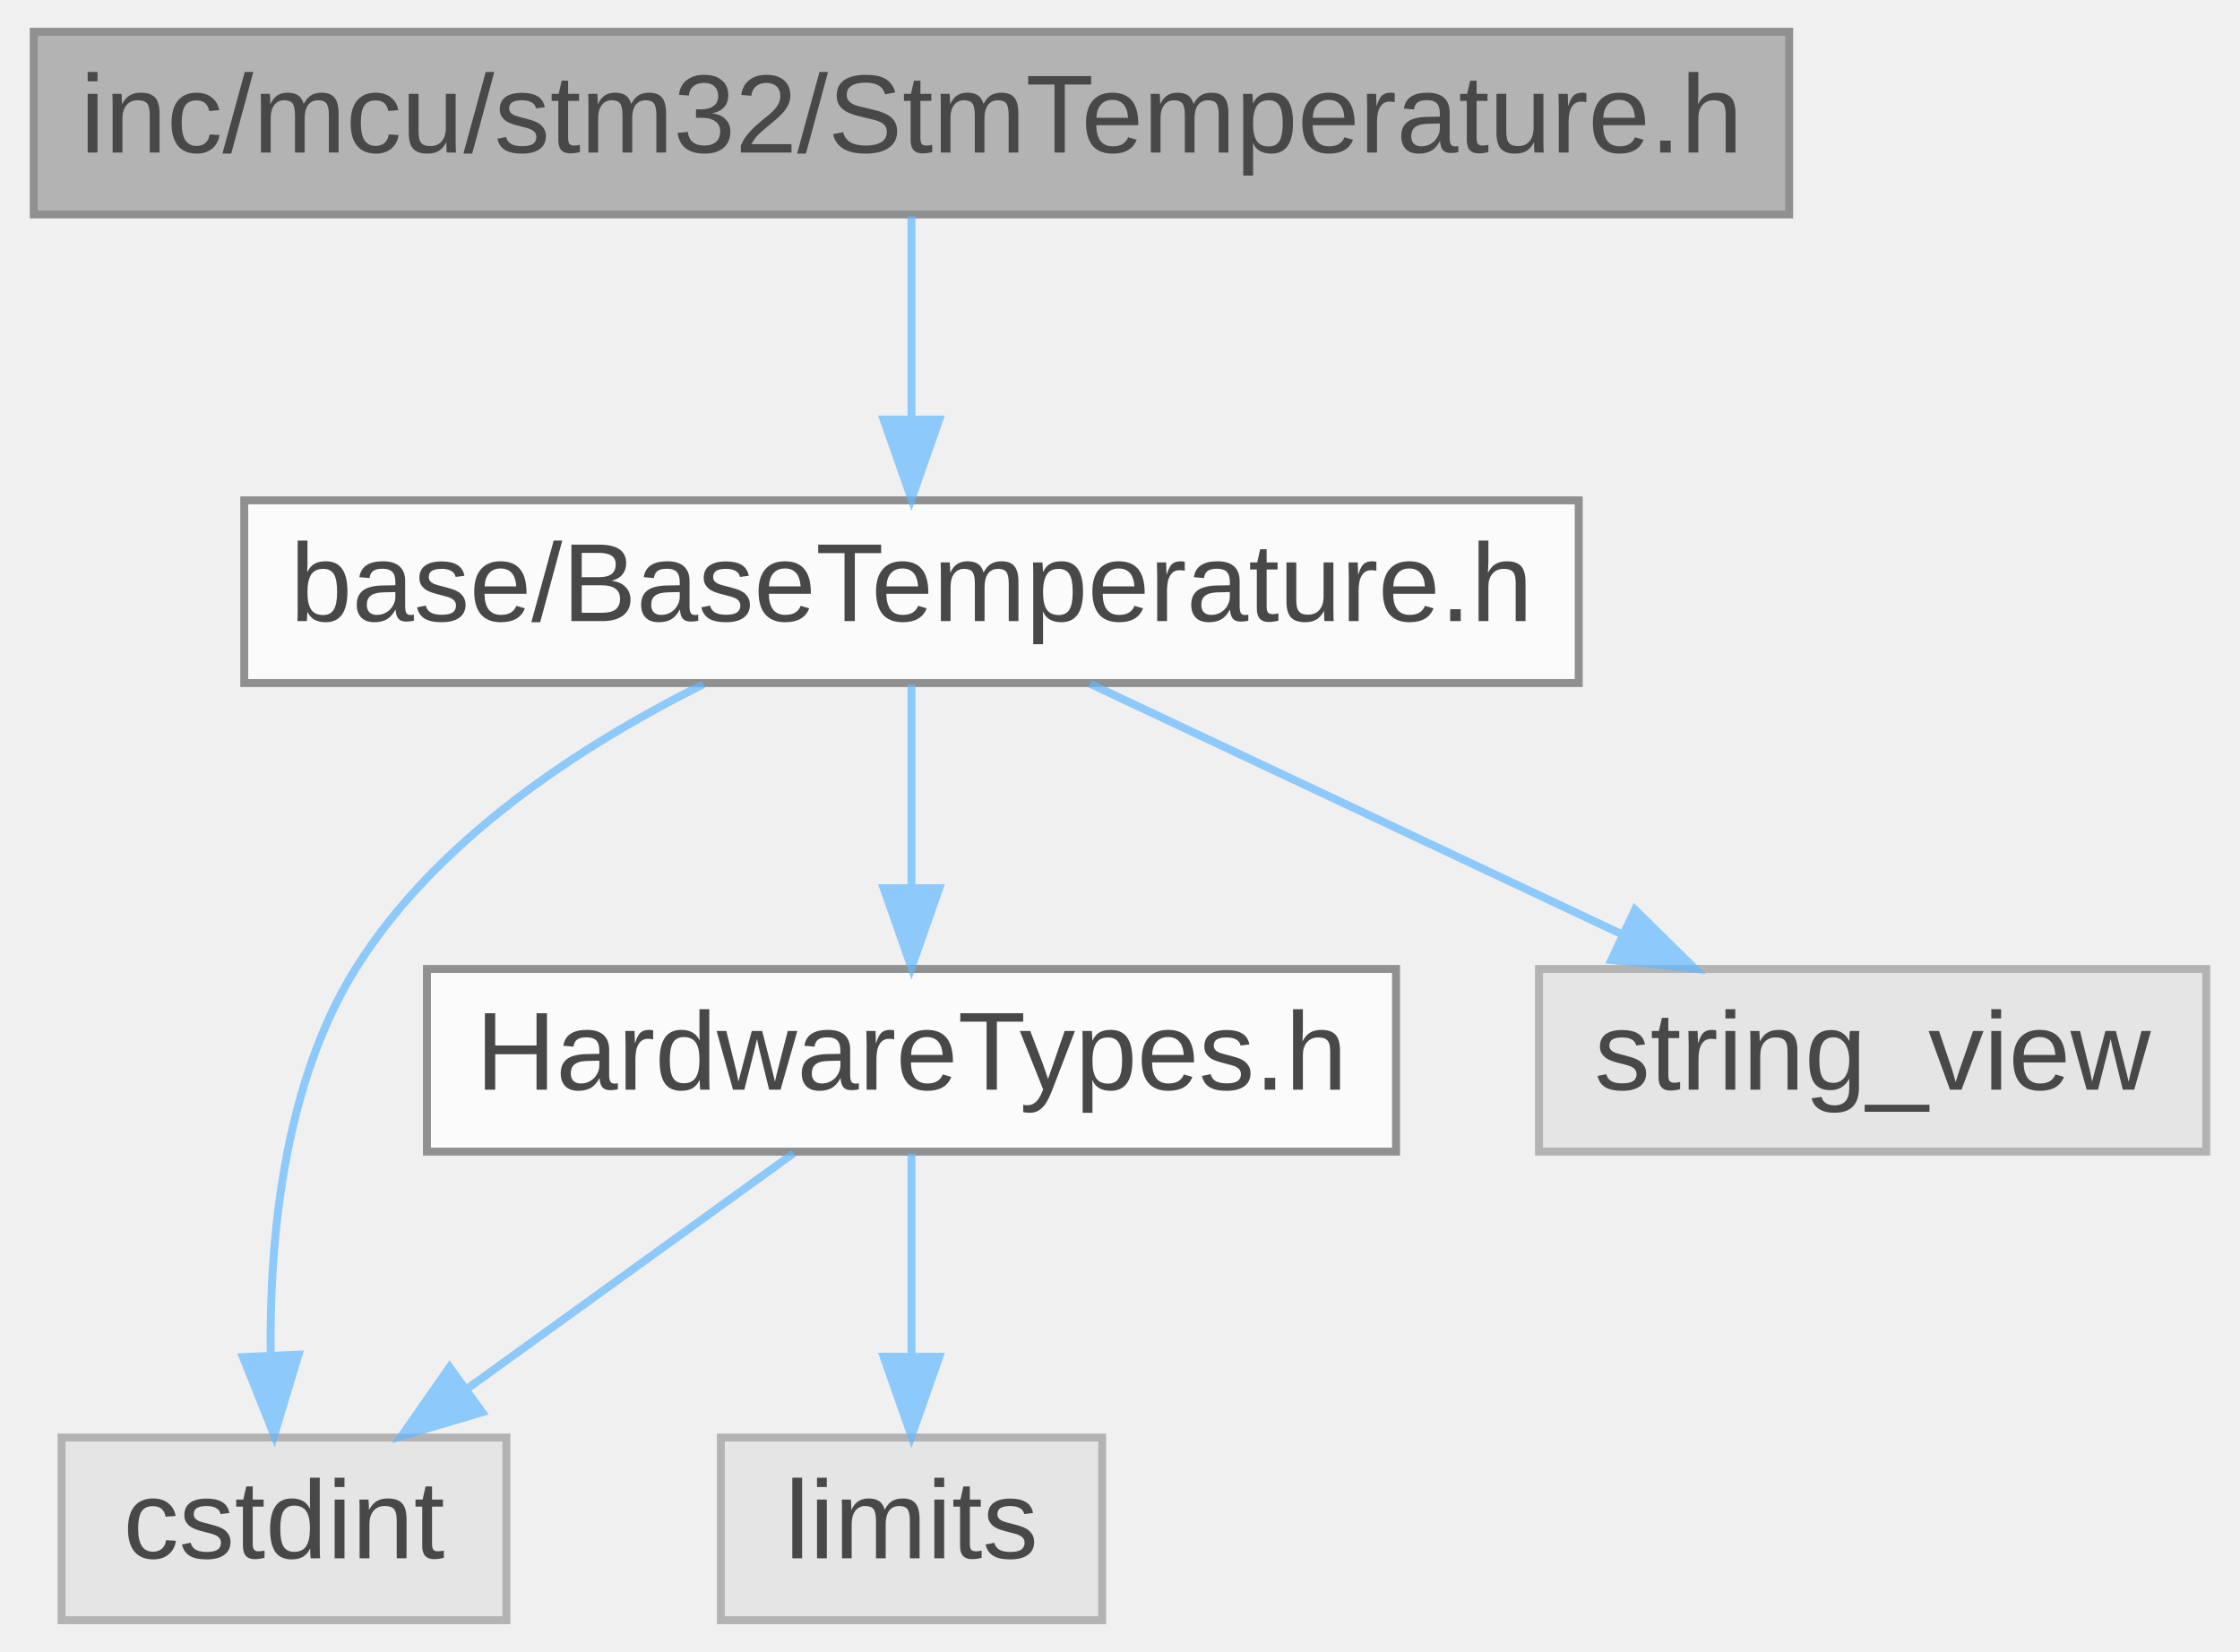
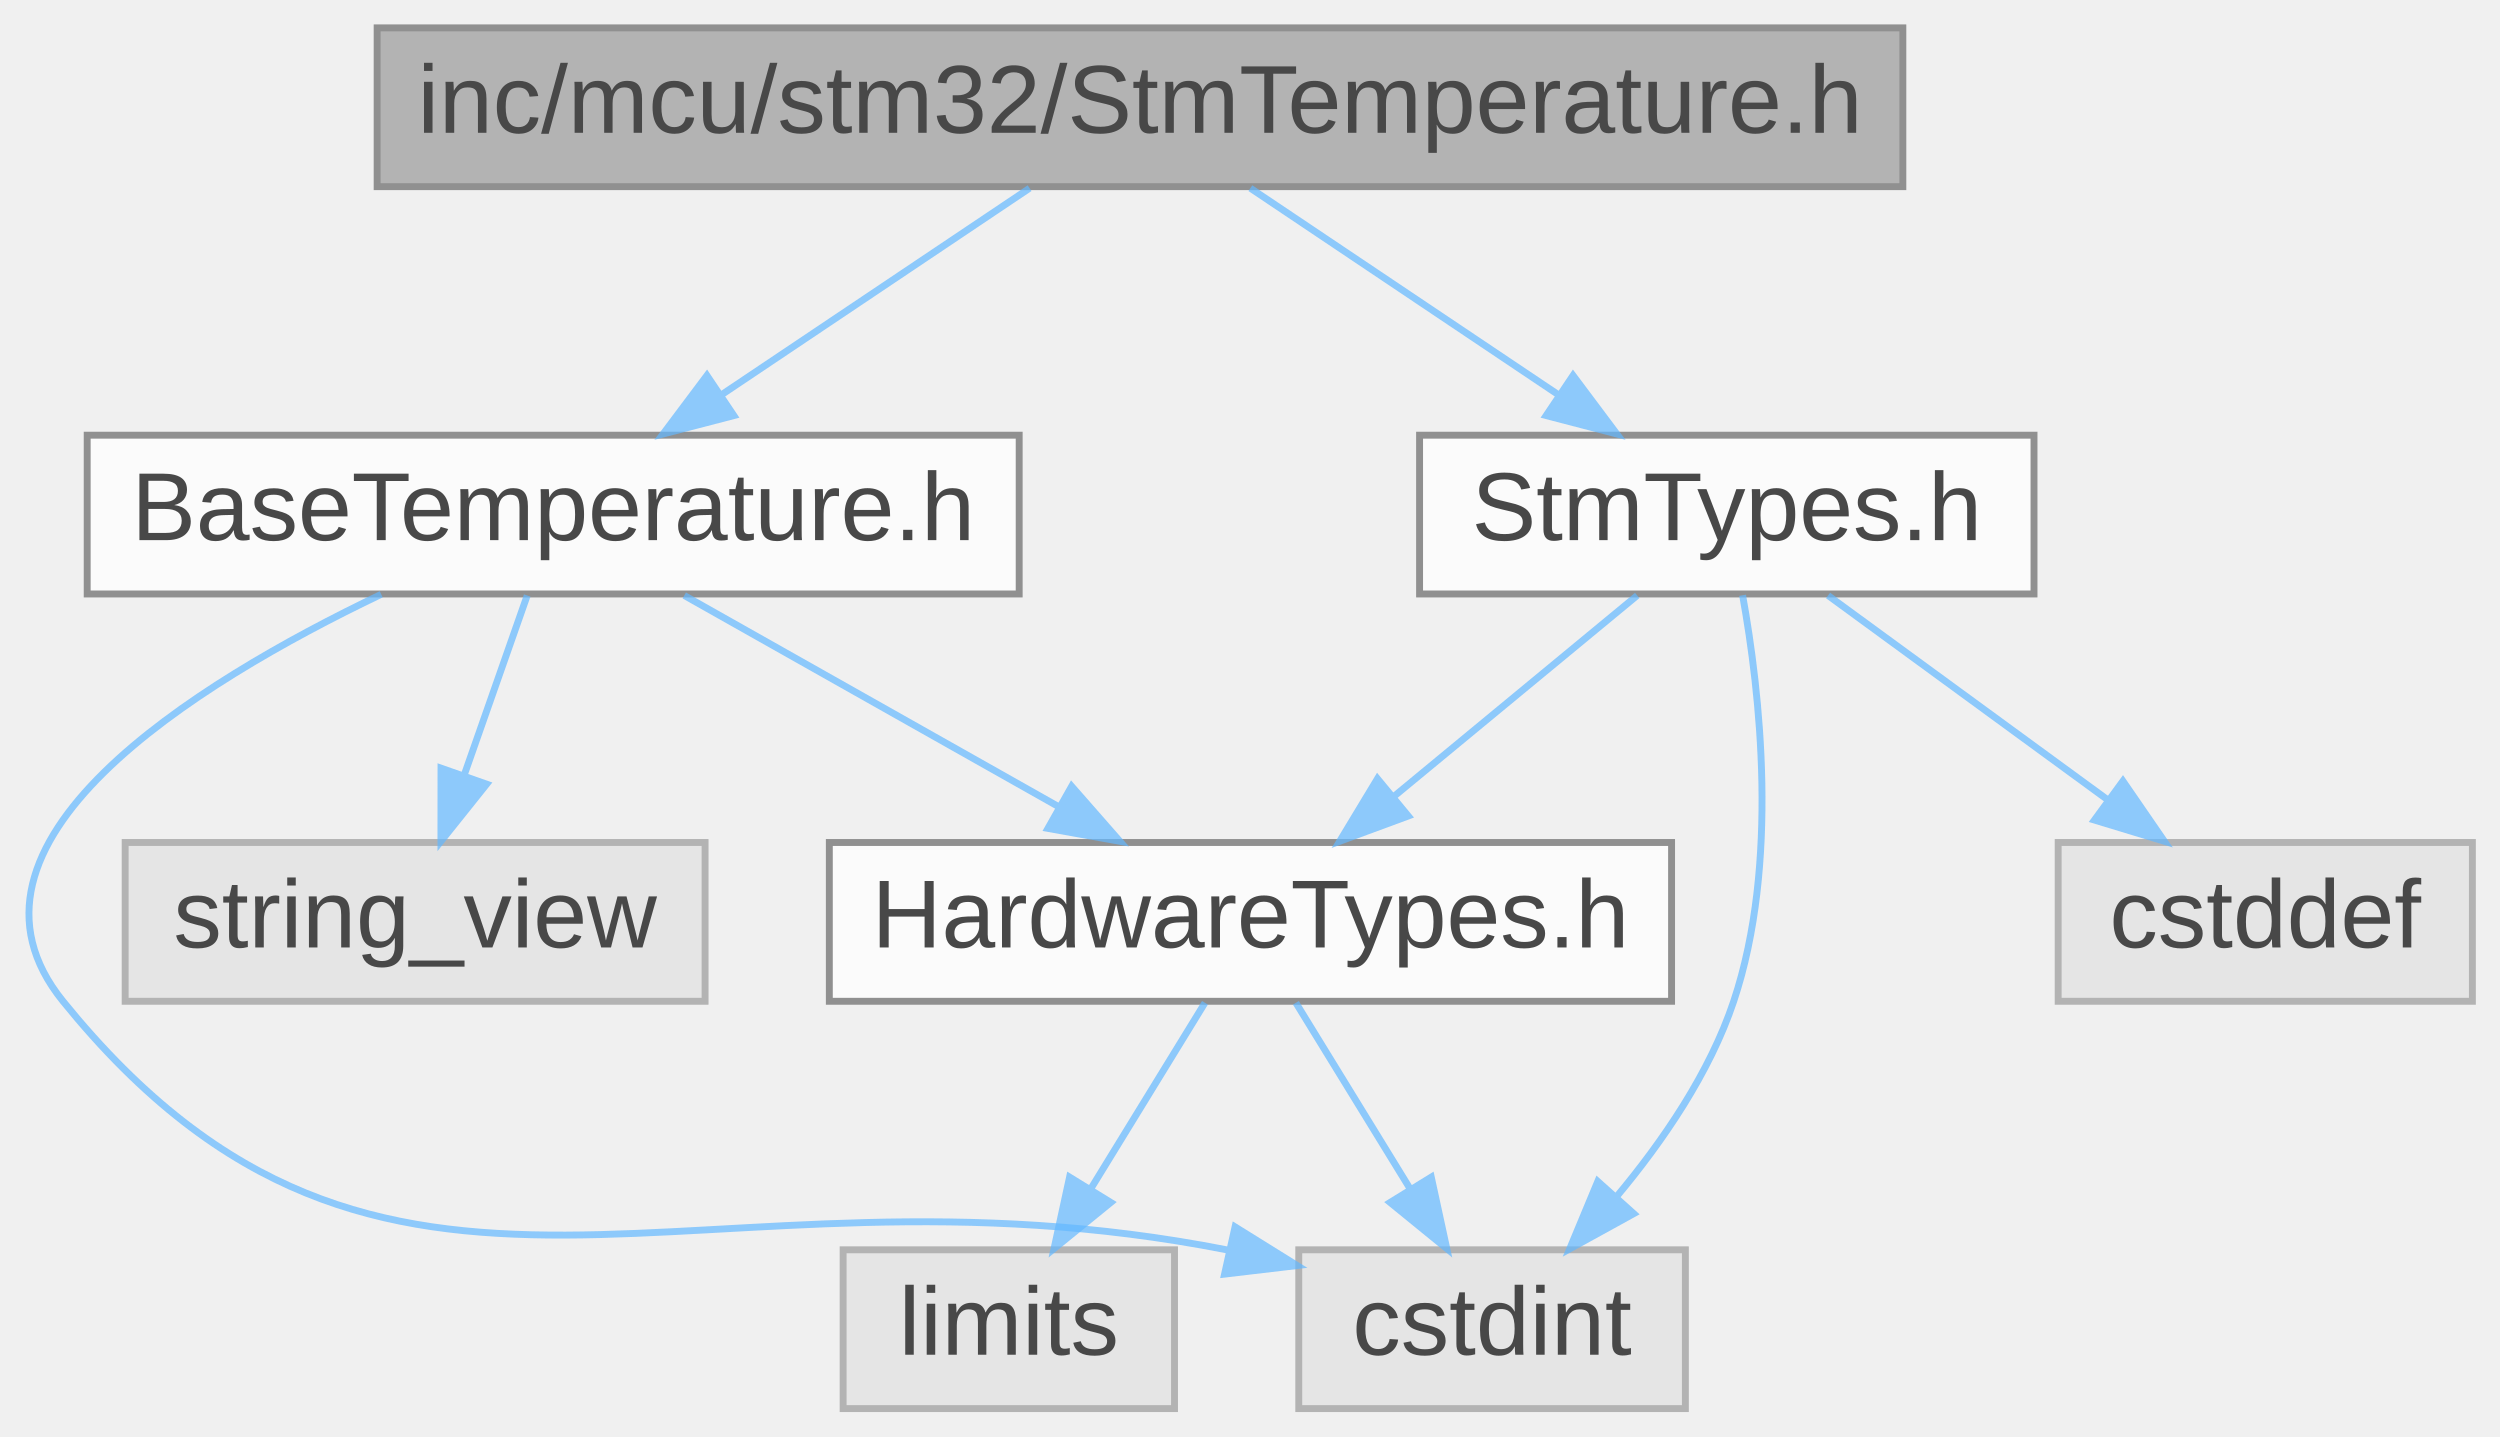
- <svg xmlns="http://www.w3.org/2000/svg" xmlns:xlink="http://www.w3.org/1999/xlink" width="282pt" height="208pt" viewBox="0.00 0.00 281.50 208.00">
+ <svg xmlns="http://www.w3.org/2000/svg" xmlns:xlink="http://www.w3.org/1999/xlink" width="362pt" height="208pt" viewBox="0.00 0.00 362.13 208.00">
  <svg id="main" version="1.1" xml:space="preserve">
    <style type="text/css">
.node, .edge {opacity: 0.7;}
.node.selected, .edge.selected {opacity: 1;}
.edge:hover path { stroke: red; }
.edge:hover polygon { stroke: red; fill: red; }
</style>
    <svg id="graph" class="graph">
      <g id="graph0" class="graph" transform="scale(1 1) rotate(0) translate(4 204)">
        <g id="Node000001" class="node">
          <g id="a_Node000001">
-             <a xlink:title="STM32 Temperature sensor stub — placeholder for internal temp sensor integration.">
-               <polygon fill="#999999" stroke="#666666" points="221,-200 0,-200 0,-177 221,-177 221,-200" />
-               <text text-anchor="middle" x="110.5" y="-184.8" font-family="Arial" font-size="14.00">inc/mcu/stm32/StmTemperature.h</text>
+             <a xlink:title="STM32 Temperature sensor — reads the internal temp sensor via ADC or an external sensor via a user-su...">
+               <polygon fill="#999999" stroke="#666666" points="271.63,-200 50.63,-200 50.63,-177 271.63,-177 271.63,-200" />
+               <text text-anchor="middle" x="161.13" y="-184.8" font-family="Arial" font-size="14.00">inc/mcu/stm32/StmTemperature.h</text>
            </a>
          </g>
        </g>
        <g id="Node000002" class="node">
          <g id="a_Node000002">
            <a xlink:href="BaseTemperature_8h.html" target="_top" xlink:title="Abstract base class for temperature sensor implementations in the HardFOC system.">
-               <polygon fill="white" stroke="#666666" points="194.5,-141 26.5,-141 26.5,-118 194.5,-118 194.5,-141" />
-               <text text-anchor="middle" x="110.5" y="-125.8" font-family="Arial" font-size="14.00">base/BaseTemperature.h</text>
+               <polygon fill="white" stroke="#666666" points="143.63,-141 8.63,-141 8.63,-118 143.63,-118 143.63,-141" />
+               <text text-anchor="middle" x="76.13" y="-125.8" font-family="Arial" font-size="14.00">BaseTemperature.h</text>
            </a>
          </g>
        </g>
        <g id="edge1_Node000001_Node000002" class="edge">
          <g id="a_edge1_Node000001_Node000002">
            <a xlink:title=" ">
-               <path fill="none" stroke="#63b8ff" d="M110.5,-176.78C110.5,-169.61 110.5,-159.95 110.5,-151.31" />
-               <polygon fill="#63b8ff" stroke="#63b8ff" points="114,-151.17 110.5,-141.17 107,-151.17 114,-151.17" />
+               <path fill="none" stroke="#63b8ff" d="M145.14,-176.78C132.55,-168.34 114.81,-156.44 100.46,-146.82" />
+               <polygon fill="#63b8ff" stroke="#63b8ff" points="102.3,-143.84 92.04,-141.17 98.4,-149.65 102.3,-143.84" />
+             </a>
+           </g>
+         </g>
+         <g id="Node000007" class="node">
+           <g id="a_Node000007">
+             <a xlink:href="StmTypes_8h.html" target="_top" xlink:title="STM32 platform-specific type definitions for hardware abstraction.">
+               <polygon fill="white" stroke="#666666" points="290.63,-141 201.63,-141 201.63,-118 290.63,-118 290.63,-141" />
+               <text text-anchor="middle" x="246.13" y="-125.8" font-family="Arial" font-size="14.00">StmTypes.h</text>
+             </a>
+           </g>
+         </g>
+         <g id="edge7_Node000001_Node000007" class="edge">
+           <g id="a_edge7_Node000001_Node000007">
+             <a xlink:title=" ">
+               <path fill="none" stroke="#63b8ff" d="M177.12,-176.78C189.7,-168.34 207.45,-156.44 221.79,-146.82" />
+               <polygon fill="#63b8ff" stroke="#63b8ff" points="223.86,-149.65 230.21,-141.17 219.96,-143.84 223.86,-149.65" />
            </a>
          </g>
        </g>
        <g id="Node000003" class="node">
          <g id="a_Node000003">
            <a xlink:href="HardwareTypes_8h.html" target="_top" xlink:title="Platform-agnostic hardware type definitions for the HardFOC system.">
-               <polygon fill="white" stroke="#666666" points="171.5,-82 49.5,-82 49.5,-59 171.5,-59 171.5,-82" />
-               <text text-anchor="middle" x="110.5" y="-66.8" font-family="Arial" font-size="14.00">HardwareTypes.h</text>
+               <polygon fill="white" stroke="#666666" points="238.13,-82 116.13,-82 116.13,-59 238.13,-59 238.13,-82" />
+               <text text-anchor="middle" x="177.13" y="-66.8" font-family="Arial" font-size="14.00">HardwareTypes.h</text>
            </a>
          </g>
        </g>
        <g id="edge2_Node000002_Node000003" class="edge">
          <g id="a_edge2_Node000002_Node000003">
            <a xlink:title=" ">
-               <path fill="none" stroke="#63b8ff" d="M110.5,-117.78C110.5,-110.61 110.5,-100.95 110.5,-92.31" />
-               <polygon fill="#63b8ff" stroke="#63b8ff" points="114,-92.17 110.5,-82.17 107,-92.17 114,-92.17" />
+               <path fill="none" stroke="#63b8ff" d="M95.12,-117.78C110.36,-109.18 131.97,-96.99 149.18,-87.28" />
+               <polygon fill="#63b8ff" stroke="#63b8ff" points="151.23,-90.14 158.22,-82.17 147.79,-84.04 151.23,-90.14" />
            </a>
          </g>
        </g>
        <g id="Node000004" class="node">
          <g id="a_Node000004">
            <a xlink:title=" ">
-               <polygon fill="#e0e0e0" stroke="#999999" points="59.5,-23 3.5,-23 3.5,0 59.5,0 59.5,-23" />
-               <text text-anchor="middle" x="31.5" y="-7.8" font-family="Arial" font-size="14.00">cstdint</text>
+               <polygon fill="#e0e0e0" stroke="#999999" points="240.13,-23 184.13,-23 184.13,0 240.13,0 240.13,-23" />
+               <text text-anchor="middle" x="212.13" y="-7.8" font-family="Arial" font-size="14.00">cstdint</text>
            </a>
          </g>
        </g>
        <g id="edge5_Node000002_Node000004" class="edge">
          <g id="a_edge5_Node000002_Node000004">
            <a xlink:title=" ">
-               <path fill="none" stroke="#63b8ff" d="M84.3,-117.85C68.97,-110.2 50.67,-98.35 40.5,-82 31.48,-67.51 29.65,-48.04 29.83,-33.39" />
-               <polygon fill="#63b8ff" stroke="#63b8ff" points="33.33,-33.44 30.27,-23.29 26.34,-33.13 33.33,-33.44" />
+               <path fill="none" stroke="#63b8ff" d="M51.22,-117.95C24.03,-104.95 -13.34,-81.78 5.13,-59 51.76,-1.46 96.35,-38.23 173.78,-22.98" />
+               <polygon fill="#63b8ff" stroke="#63b8ff" points="174.9,-26.32 183.9,-20.72 173.38,-19.48 174.9,-26.32" />
            </a>
          </g>
        </g>
        <g id="Node000006" class="node">
          <g id="a_Node000006">
            <a xlink:title=" ">
-               <polygon fill="#e0e0e0" stroke="#999999" points="273.5,-82 189.5,-82 189.5,-59 273.5,-59 273.5,-82" />
-               <text text-anchor="middle" x="231.5" y="-66.8" font-family="Arial" font-size="14.00">string_view</text>
+               <polygon fill="#e0e0e0" stroke="#999999" points="98.13,-82 14.13,-82 14.13,-59 98.13,-59 98.13,-82" />
+               <text text-anchor="middle" x="56.13" y="-66.8" font-family="Arial" font-size="14.00">string_view</text>
            </a>
          </g>
        </g>
        <g id="edge6_Node000002_Node000006" class="edge">
          <g id="a_edge6_Node000002_Node000006">
            <a xlink:title=" ">
-               <path fill="none" stroke="#63b8ff" d="M132.98,-117.91C151.82,-109.03 178.95,-96.26 199.97,-86.35" />
-               <polygon fill="#63b8ff" stroke="#63b8ff" points="201.59,-89.46 209.14,-82.03 198.61,-83.13 201.59,-89.46" />
+               <path fill="none" stroke="#63b8ff" d="M72.37,-117.78C69.8,-110.45 66.31,-100.52 63.23,-91.74" />
+               <polygon fill="#63b8ff" stroke="#63b8ff" points="66.49,-90.45 59.87,-82.17 59.88,-92.77 66.49,-90.45" />
            </a>
          </g>
        </g>
        <g id="edge3_Node000003_Node000004" class="edge">
          <g id="a_edge3_Node000003_Node000004">
            <a xlink:title=" ">
-               <path fill="none" stroke="#63b8ff" d="M95.64,-58.78C84.05,-50.42 67.76,-38.66 54.49,-29.09" />
-               <polygon fill="#63b8ff" stroke="#63b8ff" points="56.45,-26.19 46.29,-23.17 52.35,-31.86 56.45,-26.19" />
+               <path fill="none" stroke="#63b8ff" d="M183.71,-58.78C188.35,-51.22 194.71,-40.87 200.23,-31.88" />
+               <polygon fill="#63b8ff" stroke="#63b8ff" points="203.32,-33.53 205.57,-23.17 197.36,-29.86 203.32,-33.53" />
            </a>
          </g>
        </g>
        <g id="Node000005" class="node">
          <g id="a_Node000005">
            <a xlink:title=" ">
-               <polygon fill="#e0e0e0" stroke="#999999" points="134.5,-23 86.5,-23 86.5,0 134.5,0 134.5,-23" />
-               <text text-anchor="middle" x="110.5" y="-7.8" font-family="Arial" font-size="14.00">limits</text>
+               <polygon fill="#e0e0e0" stroke="#999999" points="166.13,-23 118.13,-23 118.13,0 166.13,0 166.13,-23" />
+               <text text-anchor="middle" x="142.13" y="-7.8" font-family="Arial" font-size="14.00">limits</text>
            </a>
          </g>
        </g>
        <g id="edge4_Node000003_Node000005" class="edge">
          <g id="a_edge4_Node000003_Node000005">
            <a xlink:title=" ">
-               <path fill="none" stroke="#63b8ff" d="M110.5,-58.78C110.5,-51.61 110.5,-41.95 110.5,-33.31" />
-               <polygon fill="#63b8ff" stroke="#63b8ff" points="114,-33.17 110.5,-23.17 107,-33.17 114,-33.17" />
+               <path fill="none" stroke="#63b8ff" d="M170.54,-58.78C165.9,-51.22 159.55,-40.87 154.03,-31.88" />
+               <polygon fill="#63b8ff" stroke="#63b8ff" points="156.9,-29.86 148.68,-23.17 150.93,-33.53 156.9,-29.86" />
+             </a>
+           </g>
+         </g>
+         <g id="edge8_Node000007_Node000003" class="edge">
+           <g id="a_edge8_Node000007_Node000003">
+             <a xlink:title=" ">
+               <path fill="none" stroke="#63b8ff" d="M233.15,-117.78C223.22,-109.58 209.34,-98.11 197.87,-88.64" />
+               <polygon fill="#63b8ff" stroke="#63b8ff" points="199.99,-85.84 190.05,-82.17 195.53,-91.24 199.99,-85.84" />
+             </a>
+           </g>
+         </g>
+         <g id="edge9_Node000007_Node000004" class="edge">
+           <g id="a_edge9_Node000007_Node000004">
+             <a xlink:title=" ">
+               <path fill="none" stroke="#63b8ff" d="M248.42,-117.81C250.93,-103.86 253.78,-78.91 247.13,-59 243.66,-48.62 236.85,-38.69 230.16,-30.7" />
+               <polygon fill="#63b8ff" stroke="#63b8ff" points="232.65,-28.24 223.37,-23.13 227.44,-32.91 232.65,-28.24" />
+             </a>
+           </g>
+         </g>
+         <g id="Node000008" class="node">
+           <g id="a_Node000008">
+             <a xlink:title=" ">
+               <polygon fill="#e0e0e0" stroke="#999999" points="354.13,-82 294.13,-82 294.13,-59 354.13,-59 354.13,-82" />
+               <text text-anchor="middle" x="324.13" y="-66.8" font-family="Arial" font-size="14.00">cstddef</text>
+             </a>
+           </g>
+         </g>
+         <g id="edge10_Node000007_Node000008" class="edge">
+           <g id="a_edge10_Node000007_Node000008">
+             <a xlink:title=" ">
+               <path fill="none" stroke="#63b8ff" d="M260.8,-117.78C272.24,-109.42 288.33,-97.66 301.43,-88.09" />
+               <polygon fill="#63b8ff" stroke="#63b8ff" points="303.51,-90.9 309.52,-82.17 299.38,-85.25 303.51,-90.9" />
            </a>
          </g>
        </g>
      </g>
    </svg>
  </svg>
  <style type="text/css">

[data-mouse-over-selected='false'] { opacity: 0.7; }
[data-mouse-over-selected='true']  { opacity: 1.0; }

</style>
</svg>
